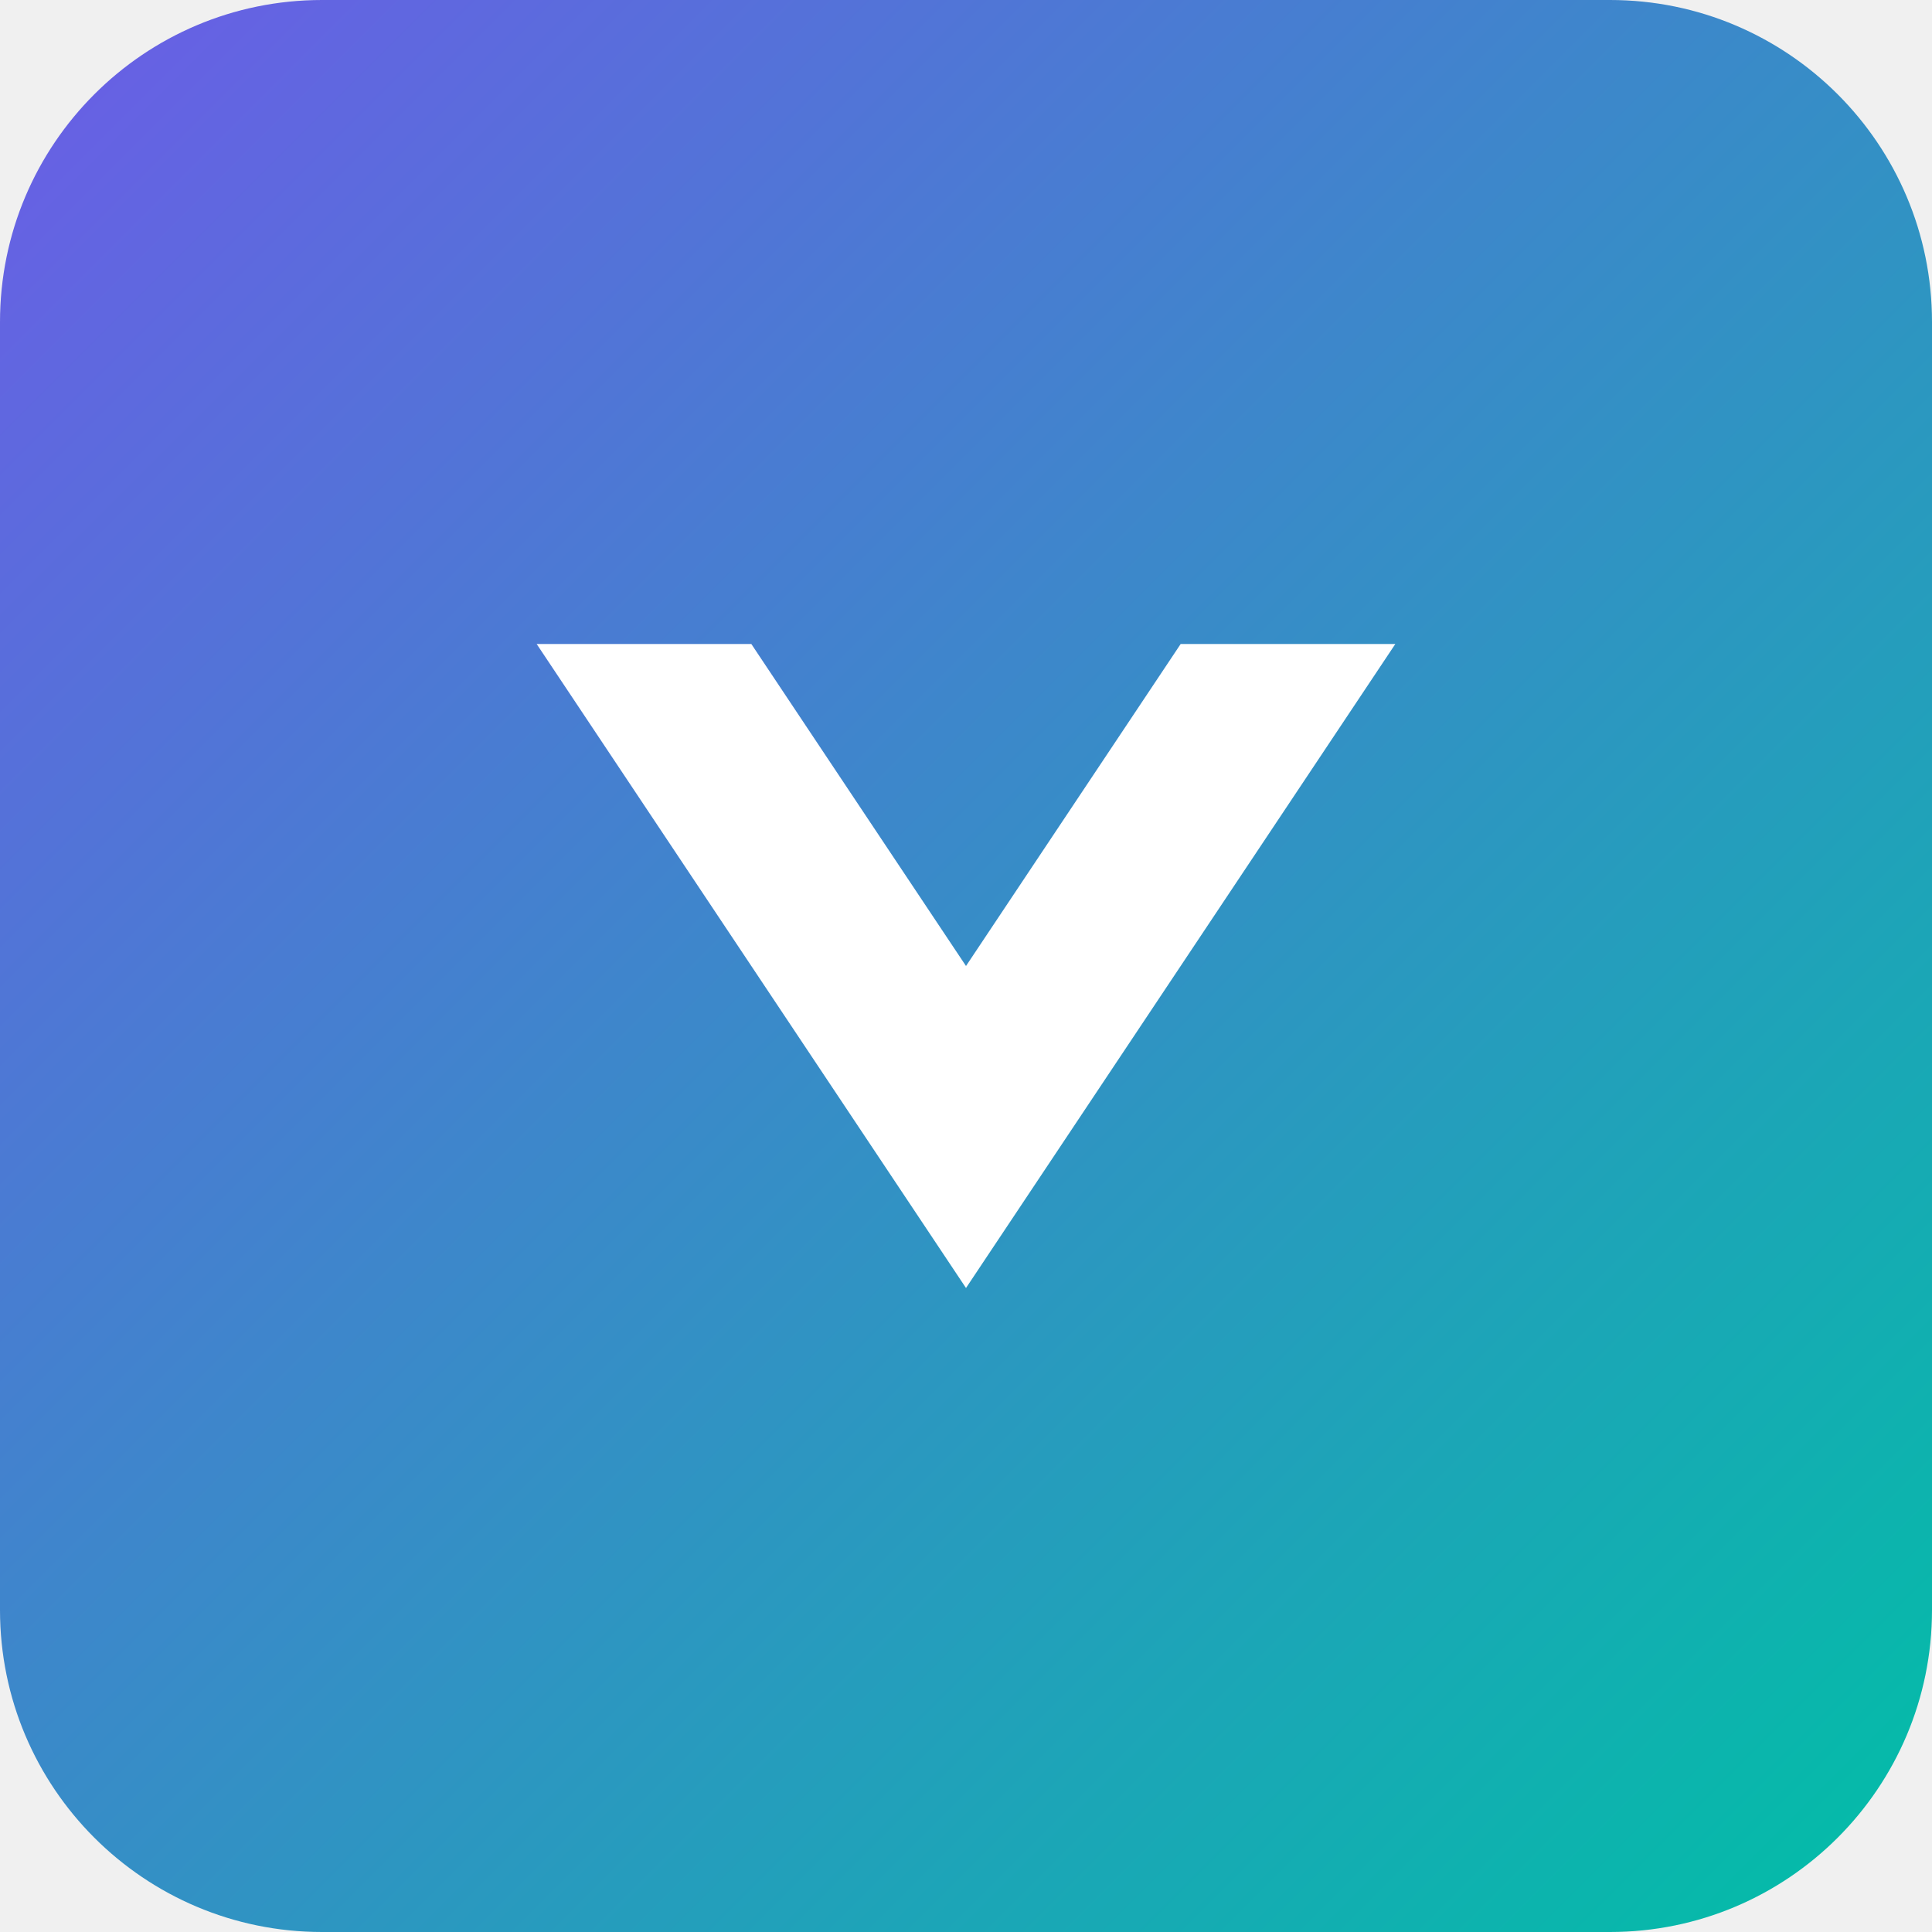
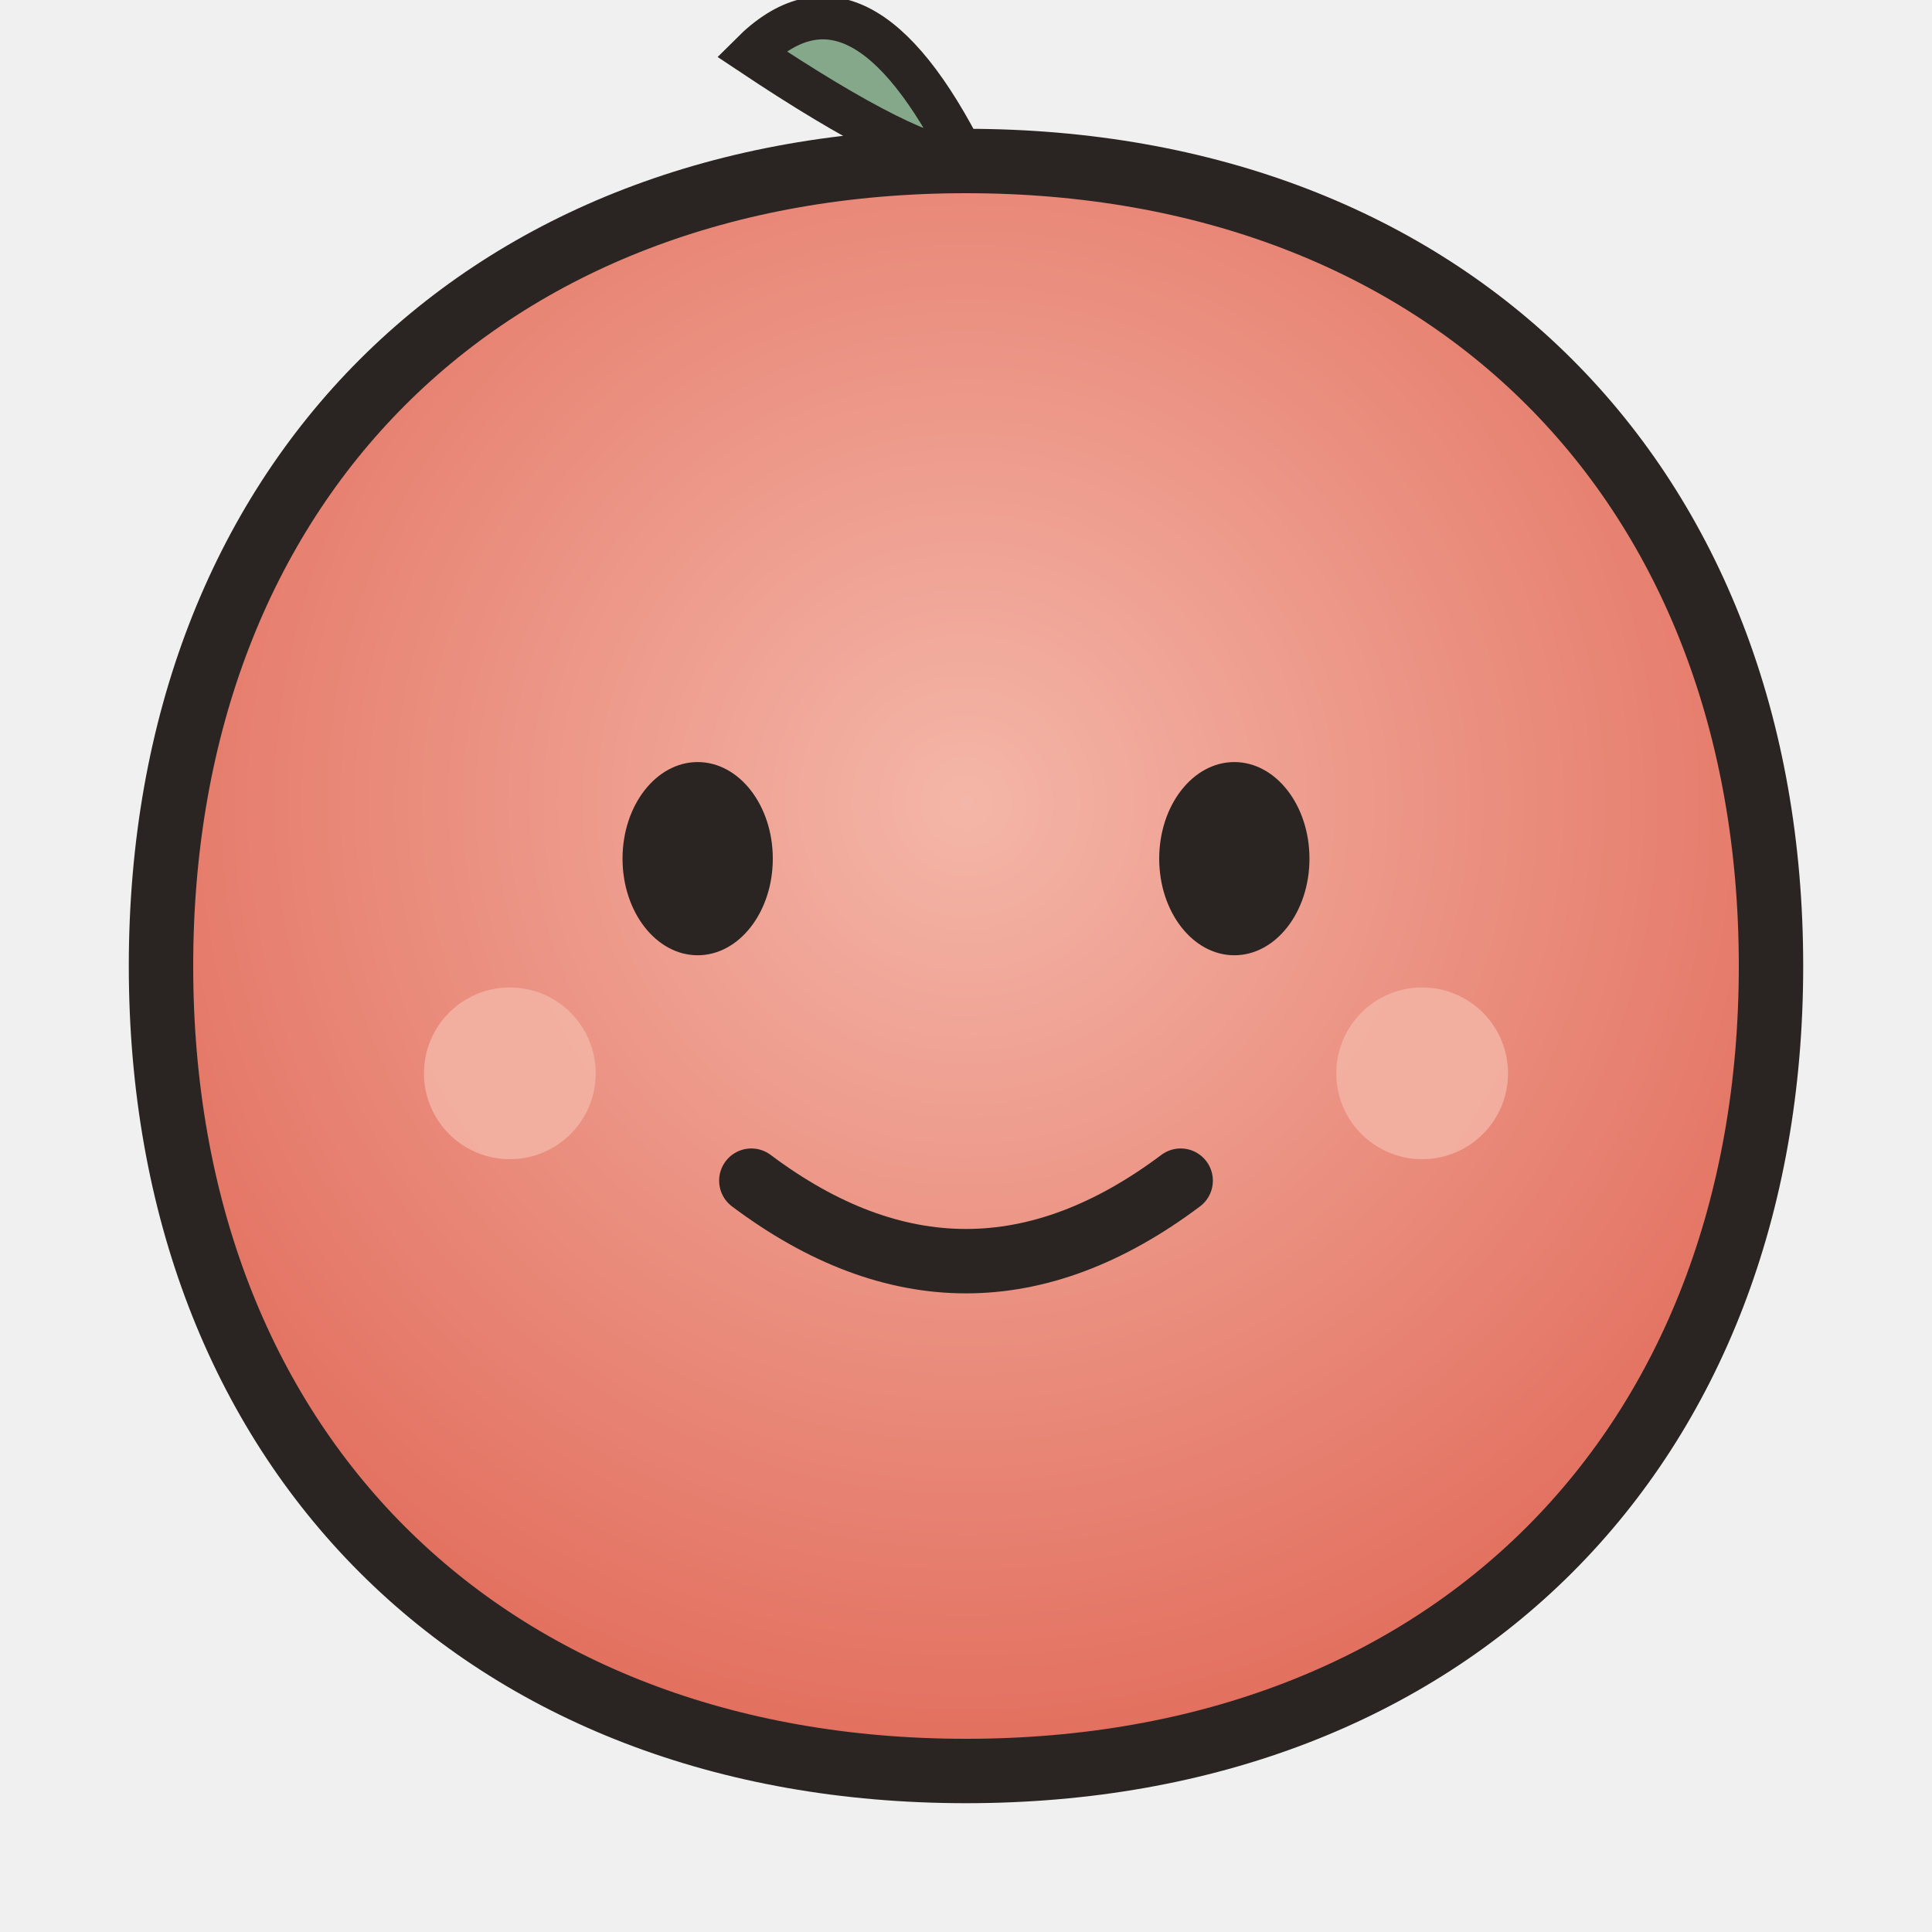
<svg xmlns="http://www.w3.org/2000/svg" viewBox="0 0 36 36">
  <defs>
-     <linearGradient id="g" x1="0" y1="0" x2="1" y2="1">
-       <stop offset="0%" stop-color="#6C5CE7" />
-       <stop offset="100%" stop-color="#00BFA6" />
-     </linearGradient>
+     <radialGradient id="pip" cx="50%" cy="40%" r="60%">
+       <stop offset="0%" stop-color="#F4B6A8" />
+       <stop offset="100%" stop-color="#E26D5C" />
+     </radialGradient>
  </defs>
-   <rect width="36" height="36" rx="6" fill="url(#g)" />
-   <path d="M10 12 L18 24 L26 12 L22 12 L18 18 L14 12 Z" fill="#FFFFFF" />
+   <path d="M18 3 C 27 3, 33 9, 33 18 C 33 27, 27 33, 18 33 C 9 33, 3 27, 3 18 C 3 9, 9 3, 18 3 Z" fill="url(#pip)" stroke="#2A2522" stroke-width="1.2" />
+   <ellipse cx="13" cy="16" rx="1.4" ry="1.8" fill="#2A2522" />
+   <ellipse cx="23" cy="16" rx="1.4" ry="1.8" fill="#2A2522" />
+   <circle cx="9.5" cy="20" r="1.6" fill="#F4B6A8" opacity="0.8" />
+   <circle cx="26.5" cy="20" r="1.6" fill="#F4B6A8" opacity="0.8" />
+   <path d="M14 22 Q 18 25, 22 22" stroke="#2A2522" stroke-width="1.2" fill="none" stroke-linecap="round" />
+   <path d="M18 3 Q 16 -1, 14 1 Q 17 3, 18 3 Z" fill="#85A88A" stroke="#2A2522" stroke-width="0.8" />
</svg>
